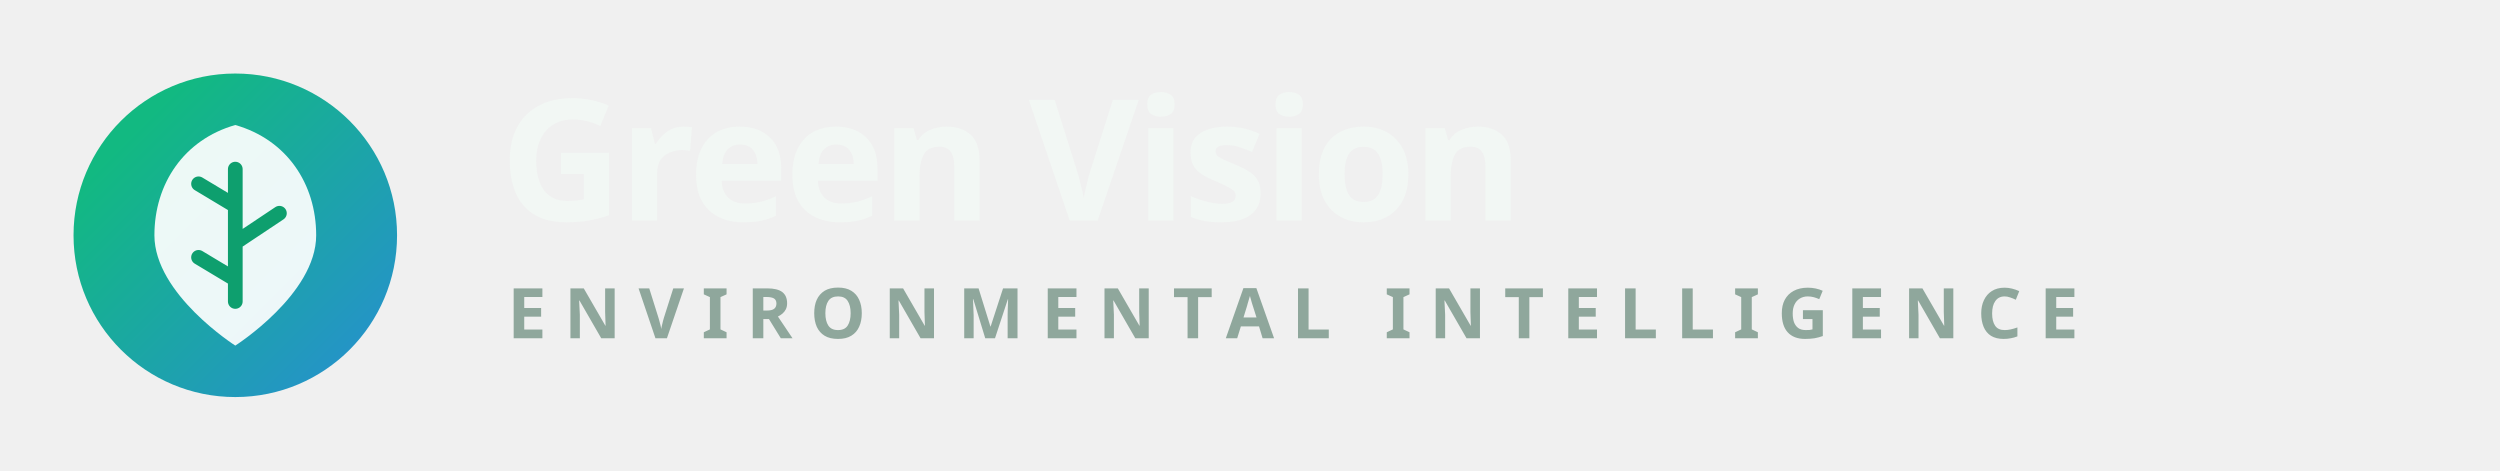
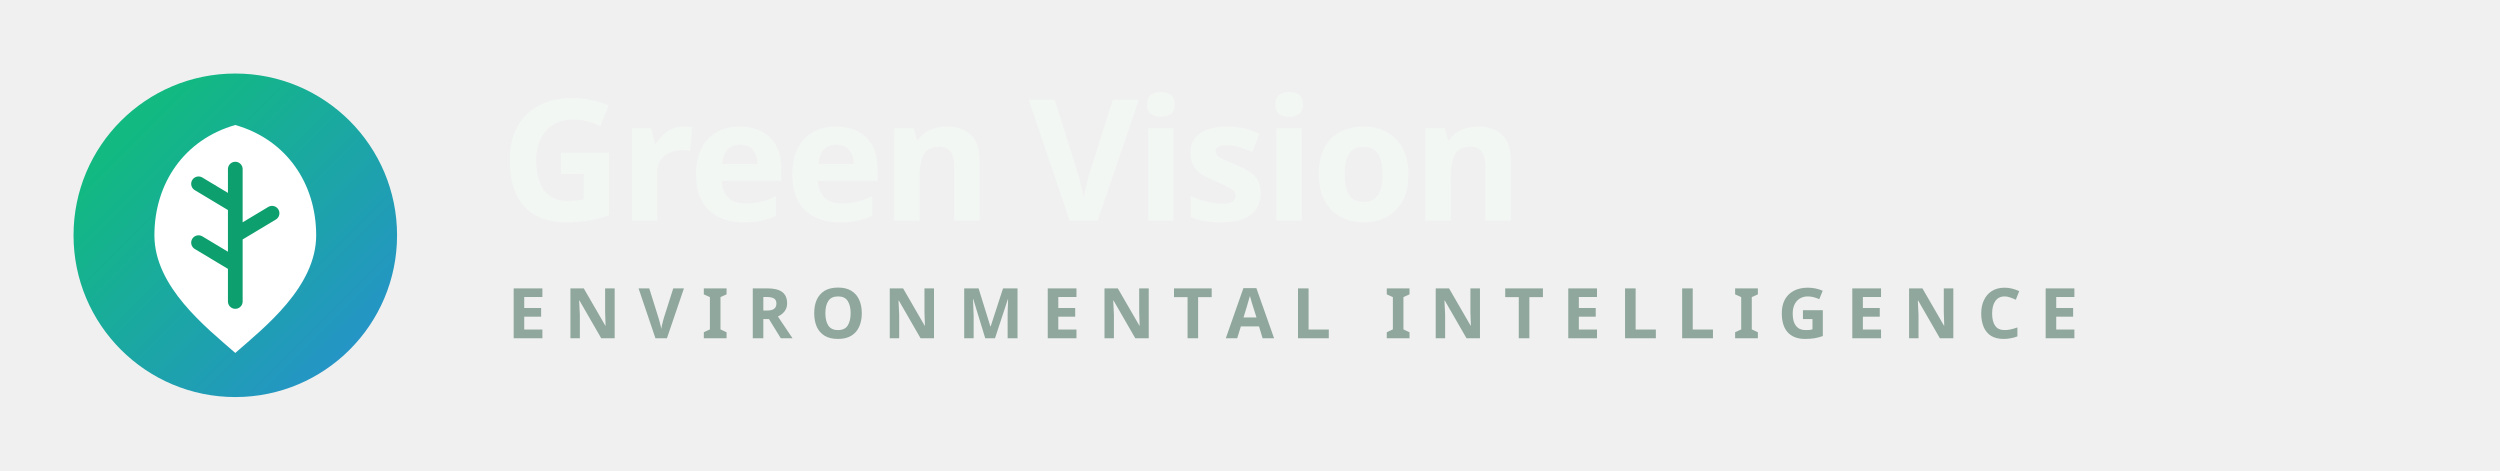
<svg xmlns="http://www.w3.org/2000/svg" viewBox="0 0 340 64" width="1360" height="256" role="img" aria-label="Green Vision — Environmental Intelligence (for dark backgrounds)">
  <defs>
    <linearGradient id="gvGradL" x1="8" y1="12" x2="56" y2="60" gradientUnits="userSpaceOnUse">
      <stop stop-color="#12b981" />
      <stop offset="1" stop-color="#2f7ef0" />
    </linearGradient>
  </defs>
  <g transform="translate(8 8)">
    <circle cx="24" cy="24" r="22" fill="url(#gvGradL)" />
-     <path d="M24 9C17 11 13 17 13 24c0 8 11 15 11 15s11-7 11-15c0-7-4-13-11-15z" fill="#fff" opacity=".92" />
-     <path d="M24 15v18M24 20l-5-3M24 25l6-4M24 30l-5-3" stroke="#0e9f6e" stroke-width="2" stroke-linecap="round" fill="none" />
+     <path d="M24 9C17 11 13 17 13 24c0 7 7 12.5 11 16c4-3.5 11-9 11-16 0-7-4-13-11-15z" fill="#fff" />
+     <path d="M24 15v18M24 20l-5-3M24 24l5-3M24 28l-5-3" stroke="#0e9f6e" stroke-width="2" stroke-linecap="round" fill="none" />
  </g>
  <text x="68" y="30" font-family="Sora, 'Segoe UI', system-ui, sans-serif" font-size="23" font-weight="800" letter-spacing="-.5" fill="#f2f7f4">Green Vision</text>
  <text x="69" y="46" font-family="Manrope, 'Segoe UI', system-ui, sans-serif" font-size="9.5" font-weight="700" letter-spacing="2.4" fill="#8fa79c">ENVIRONMENTAL INTELLIGENCE</text>
</svg>
